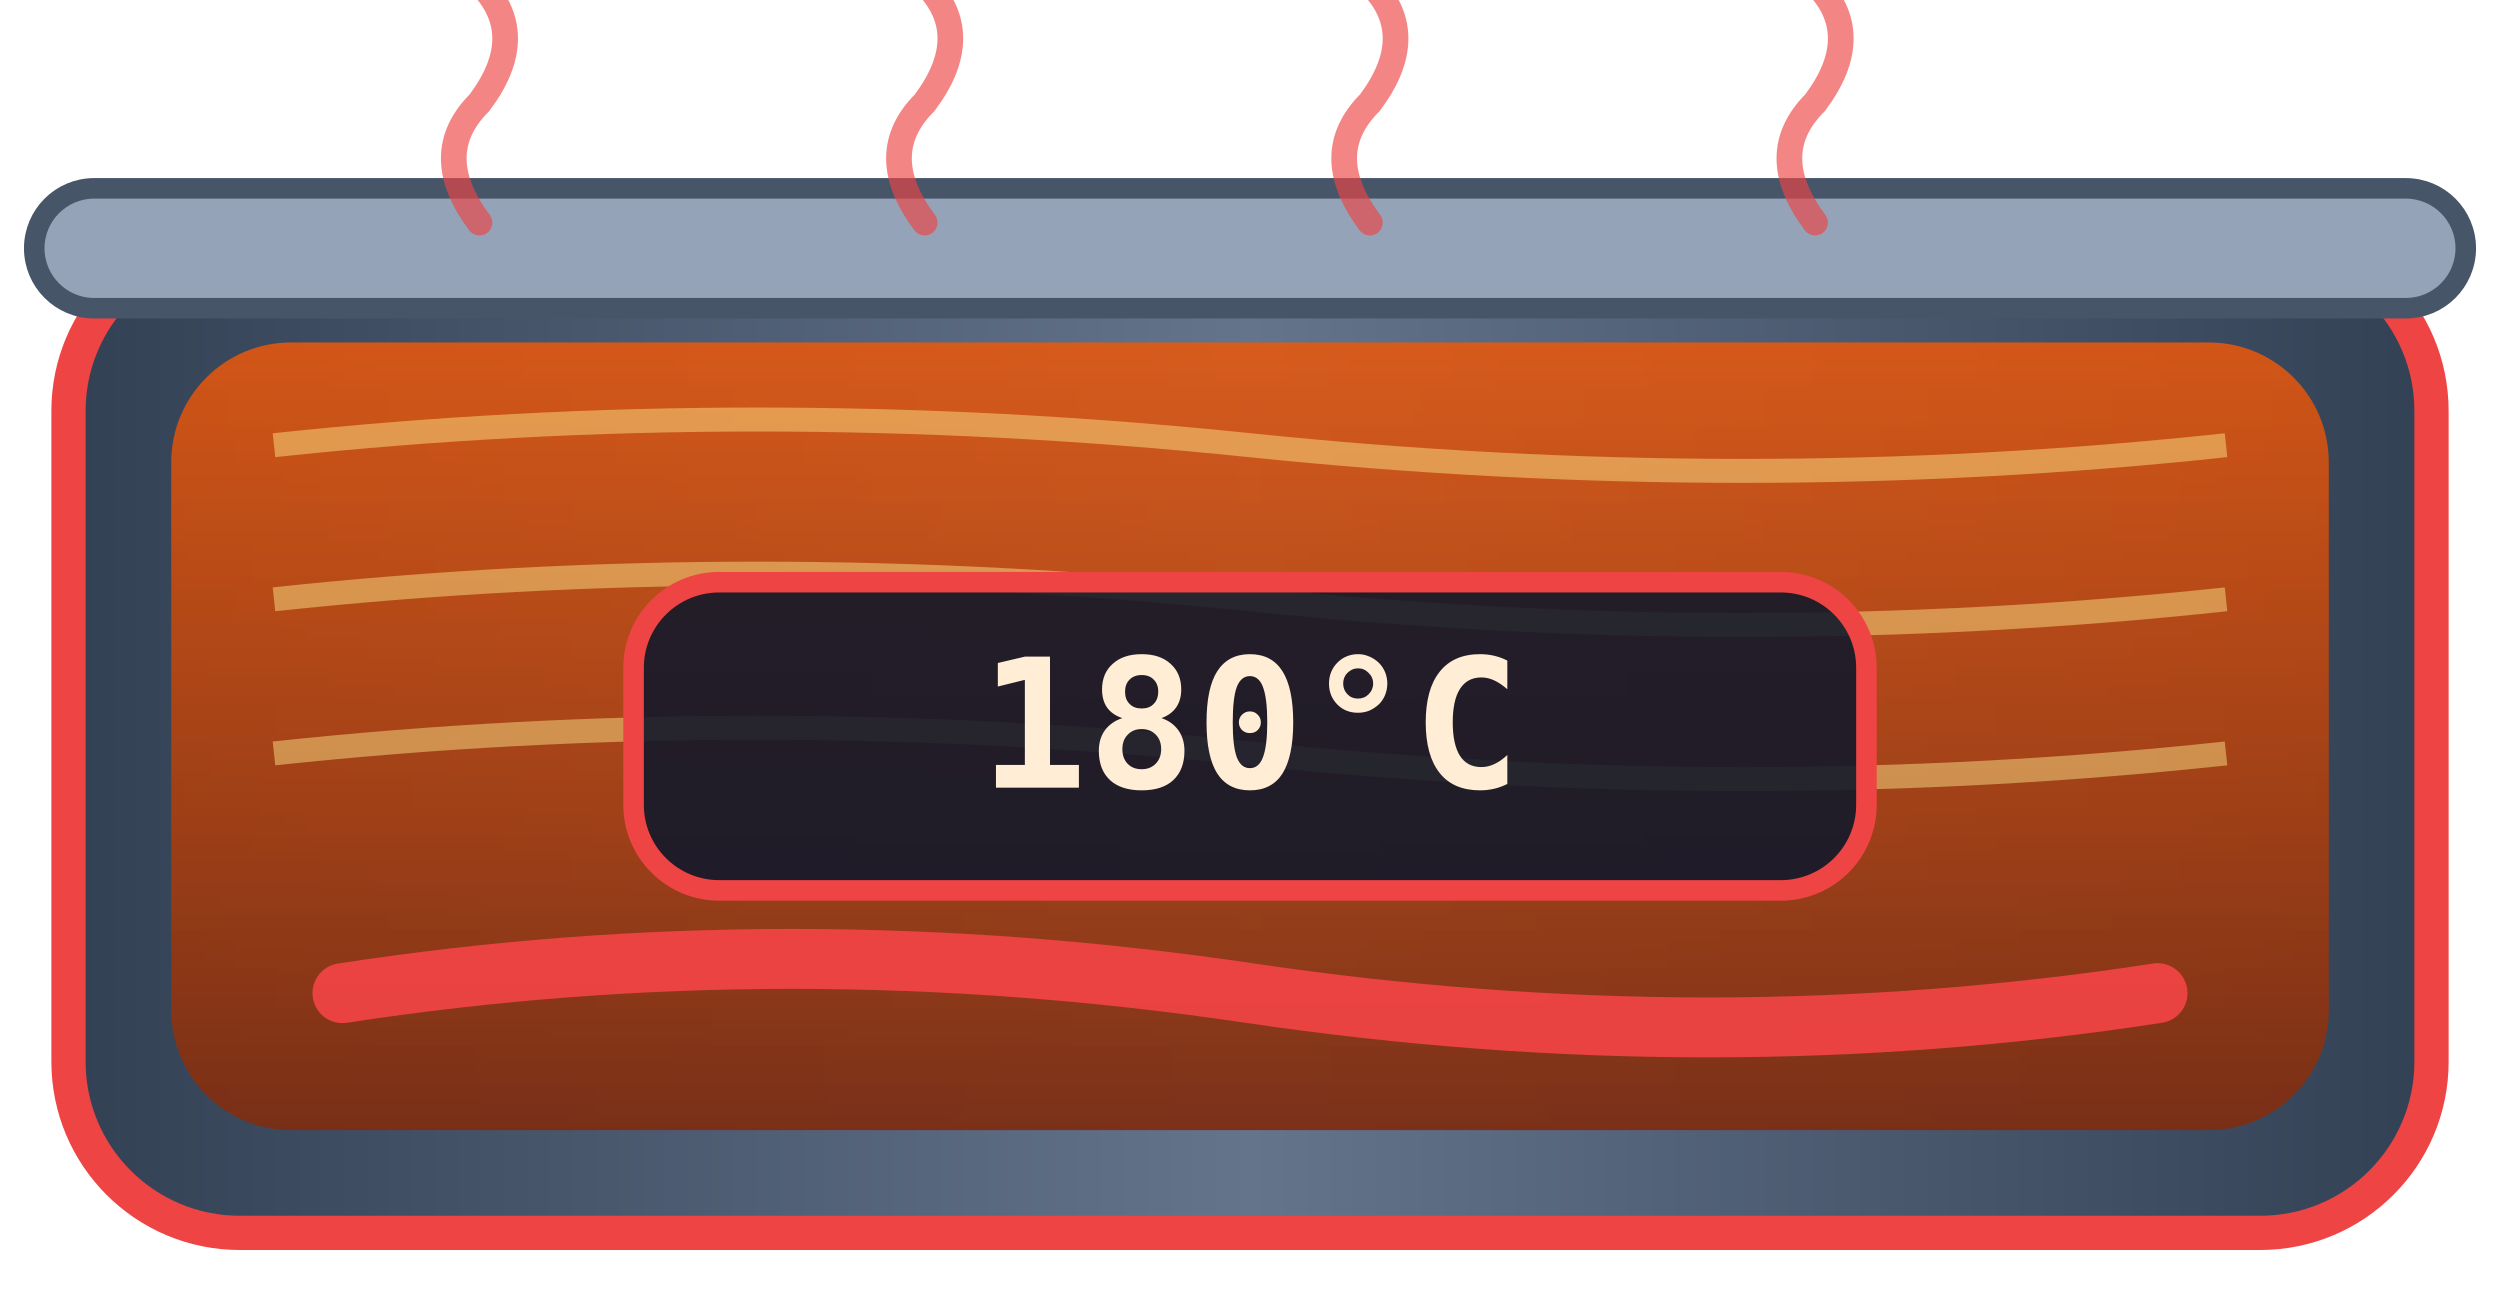
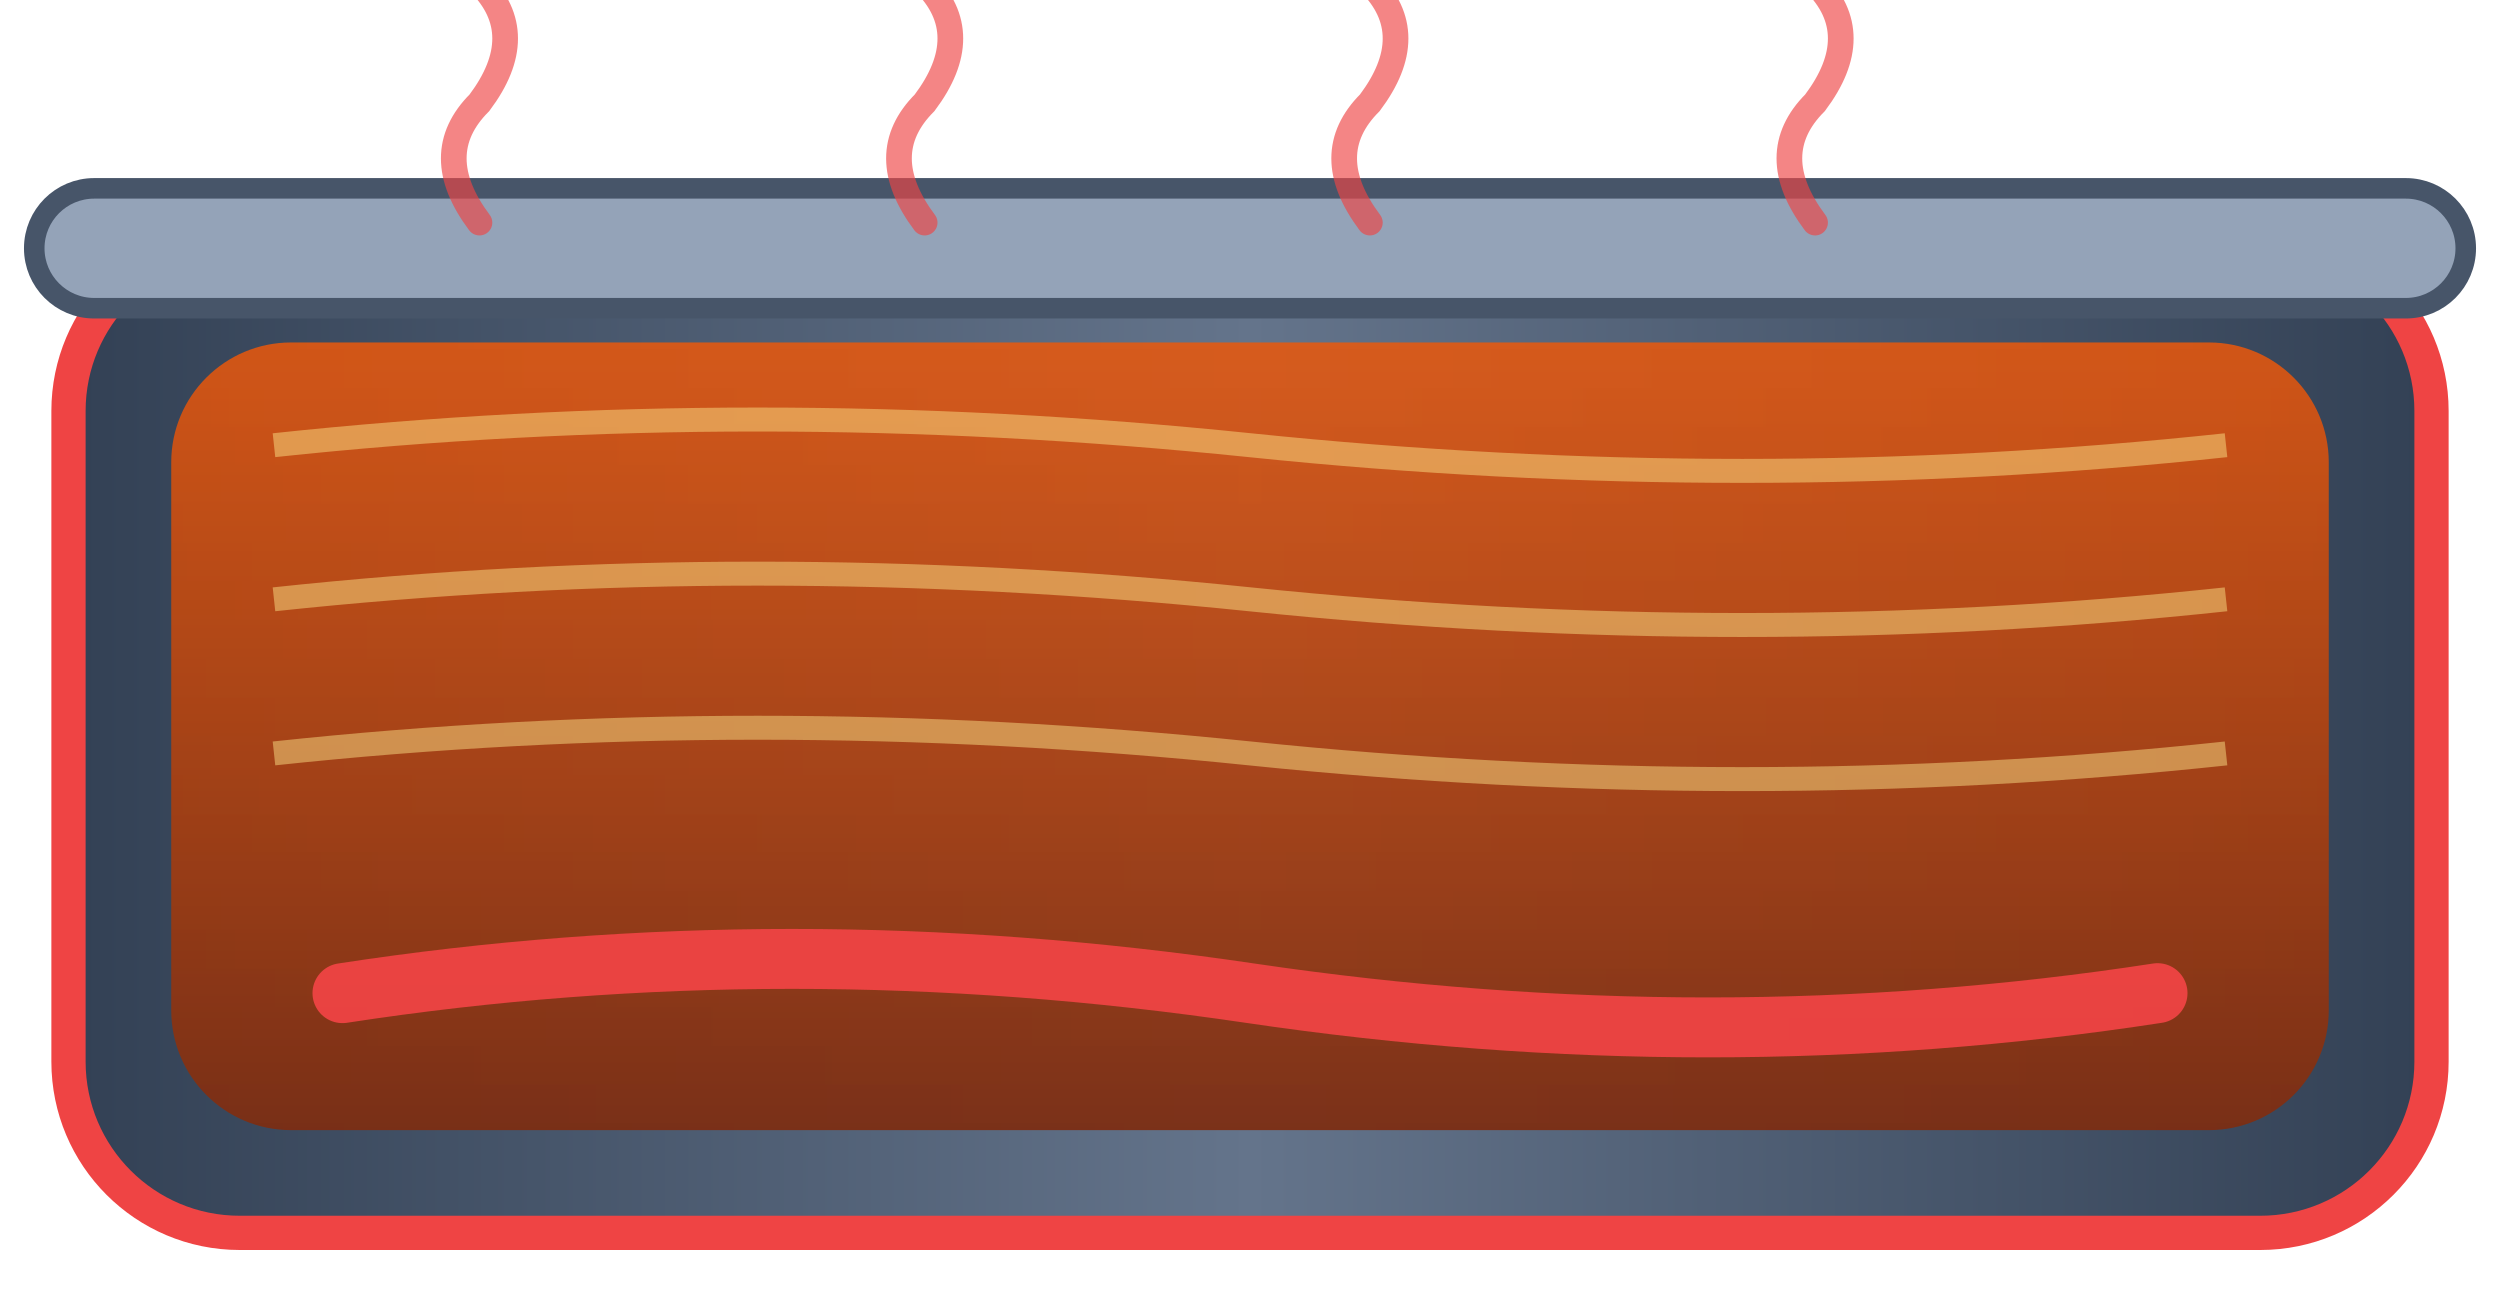
<svg xmlns="http://www.w3.org/2000/svg" viewBox="0 0 146 76">
  <defs>
    <linearGradient id="liq" x1="0" y1="0" x2="0" y2="1">
      <stop offset="0%" stop-color="#ea580c" stop-opacity="0.86" />
      <stop offset="100%" stop-color="#7c2d12" stop-opacity="0.94" />
    </linearGradient>
    <linearGradient id="tub" x1="0" y1="0" x2="1" y2="0">
      <stop offset="0%" stop-color="#334155" />
      <stop offset="50%" stop-color="#64748b" />
      <stop offset="100%" stop-color="#334155" />
    </linearGradient>
  </defs>
  <rect x="4" y="14" width="138" height="58" rx="10" fill="url(#tub)" stroke="#ef4444" stroke-width="2" />
  <rect x="10" y="20" width="126" height="46" rx="7" fill="url(#liq)" />
  <rect x="2" y="11" width="142" height="7" rx="3.5" fill="#94a3b8" stroke="#475569" stroke-width="1.2" />
  <path d="M20 58 Q46 54 73 58 T126 58" fill="none" stroke="#ef4444" stroke-width="3.5" stroke-opacity="0.95" stroke-linecap="round" />
  <path d="M16 26 Q44 23 73 26 T130 26" fill="none" stroke="#fde68a" stroke-opacity="0.48" stroke-width="1.4" />
  <path d="M16 35 Q44 32 73 35 T130 35" fill="none" stroke="#fde68a" stroke-opacity="0.48" stroke-width="1.4" />
  <path d="M16 44 Q44 41 73 44 T130 44" fill="none" stroke="#fde68a" stroke-opacity="0.48" stroke-width="1.4" />
  <path d="M28 13 q-3 -4 0 -7 q3 -4 0 -7" fill="none" stroke="#ef4444" stroke-opacity="0.65" stroke-width="1.5" stroke-linecap="round" />
  <path d="M54 13 q-3 -4 0 -7 q3 -4 0 -7" fill="none" stroke="#ef4444" stroke-opacity="0.65" stroke-width="1.5" stroke-linecap="round" />
  <path d="M80 13 q-3 -4 0 -7 q3 -4 0 -7" fill="none" stroke="#ef4444" stroke-opacity="0.65" stroke-width="1.5" stroke-linecap="round" />
  <path d="M106 13 q-3 -4 0 -7 q3 -4 0 -7" fill="none" stroke="#ef4444" stroke-opacity="0.65" stroke-width="1.5" stroke-linecap="round" />
-   <rect x="37" y="34" width="72" height="18" rx="5" fill="#0f172a" fill-opacity="0.88" stroke="#ef4444" stroke-width="1.2" />
-   <text x="73" y="46" text-anchor="middle" font-family="ui-monospace,monospace" font-size="10.5" font-weight="bold" fill="#ffedd5">180°C</text>
</svg>
